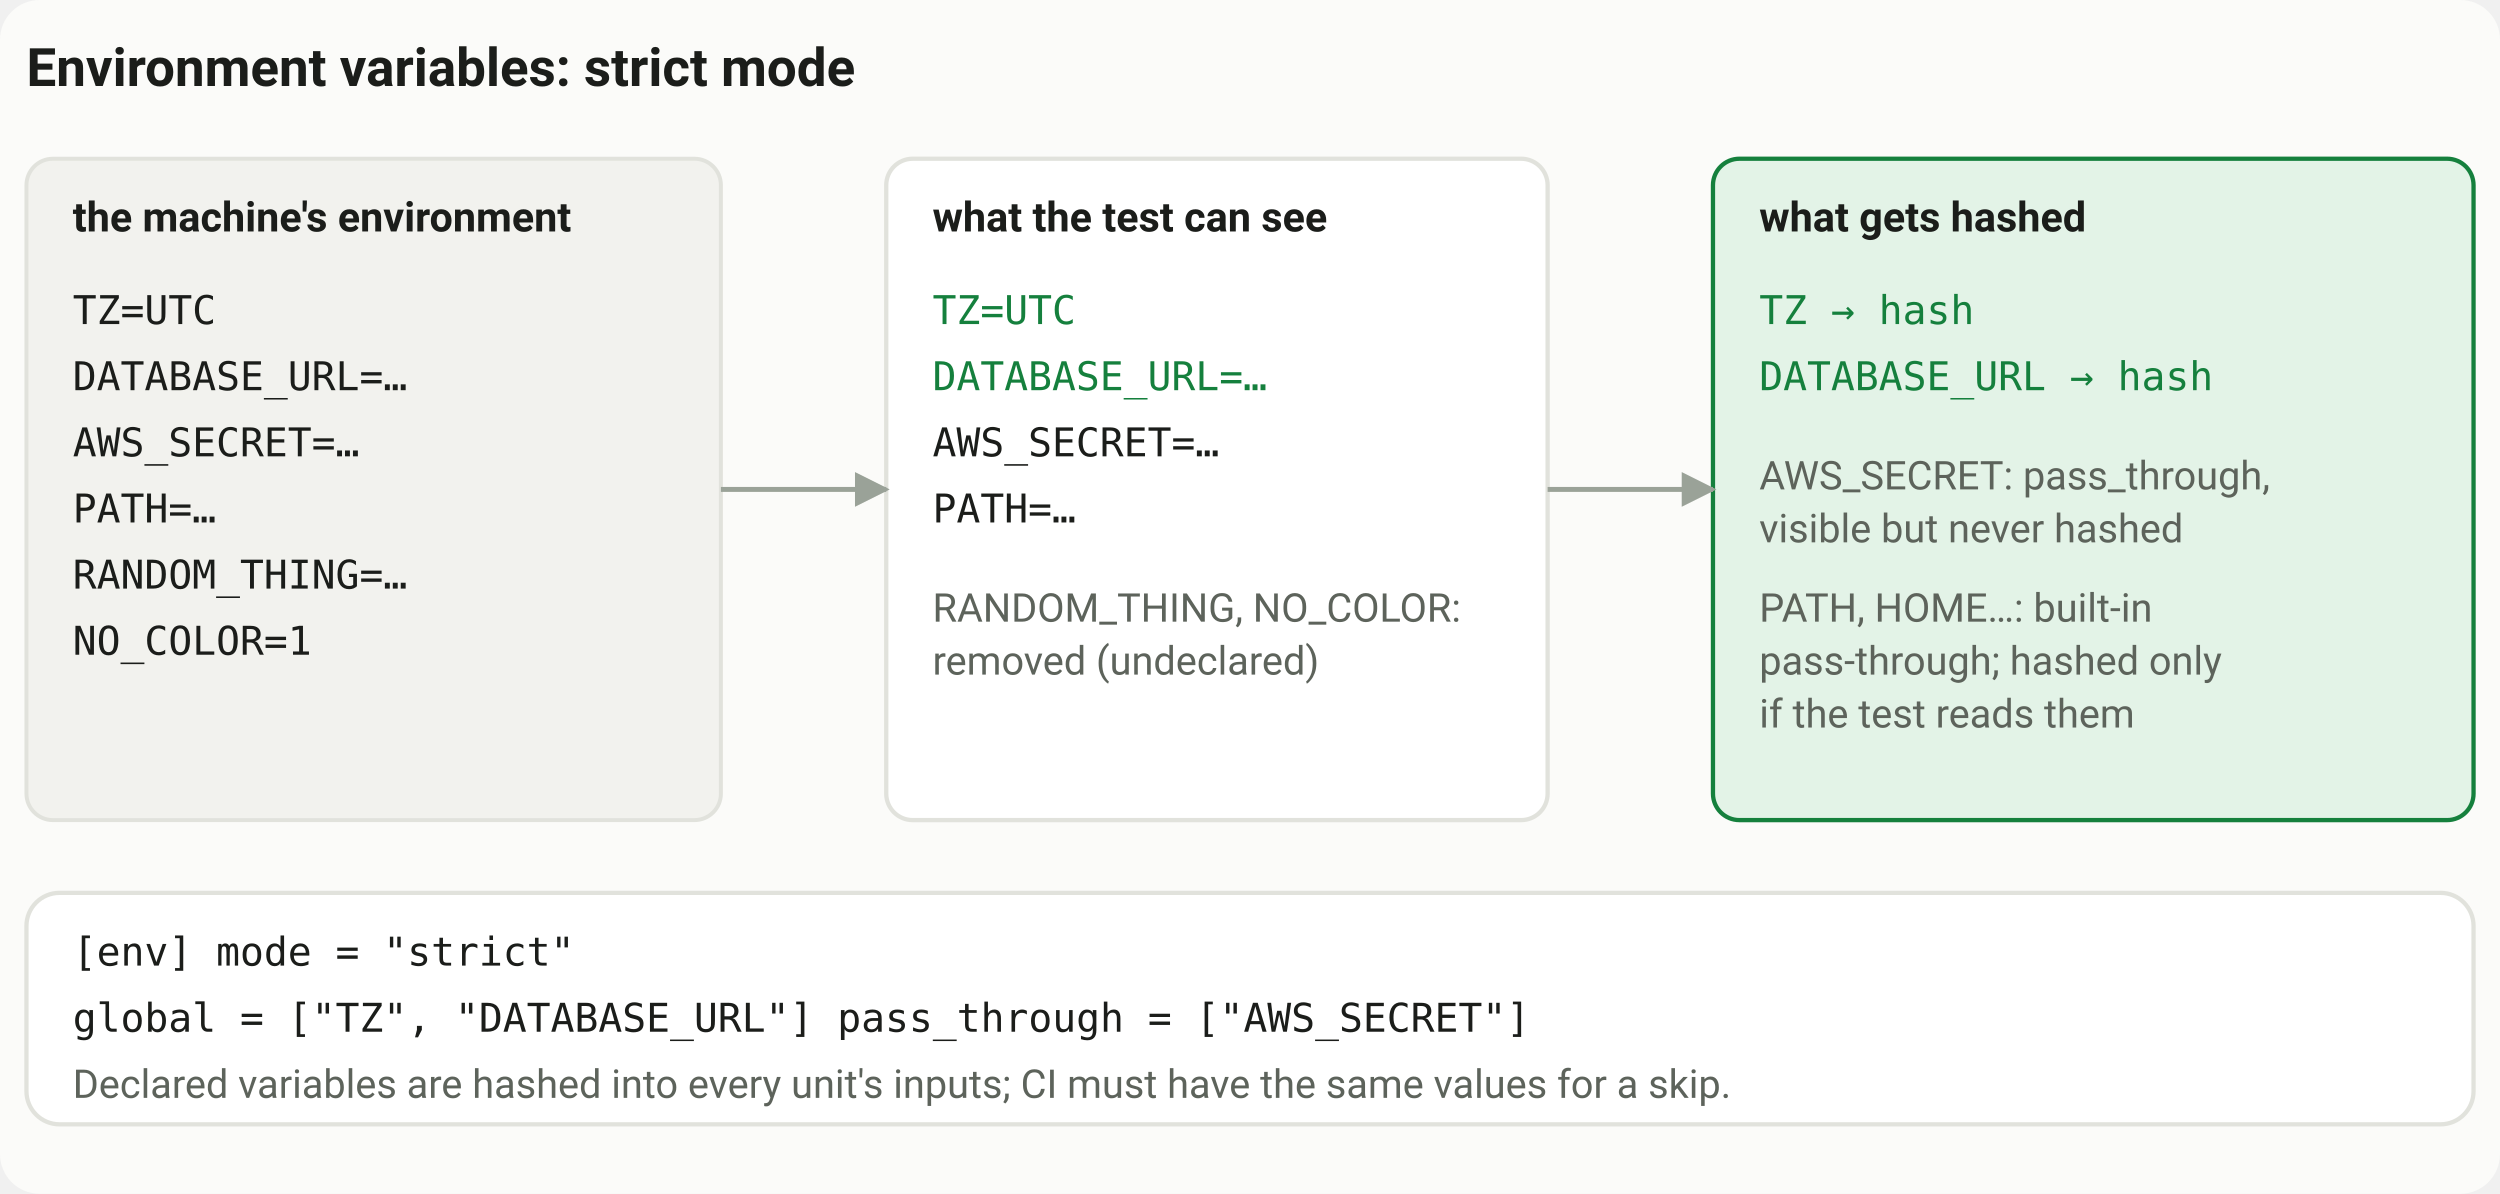
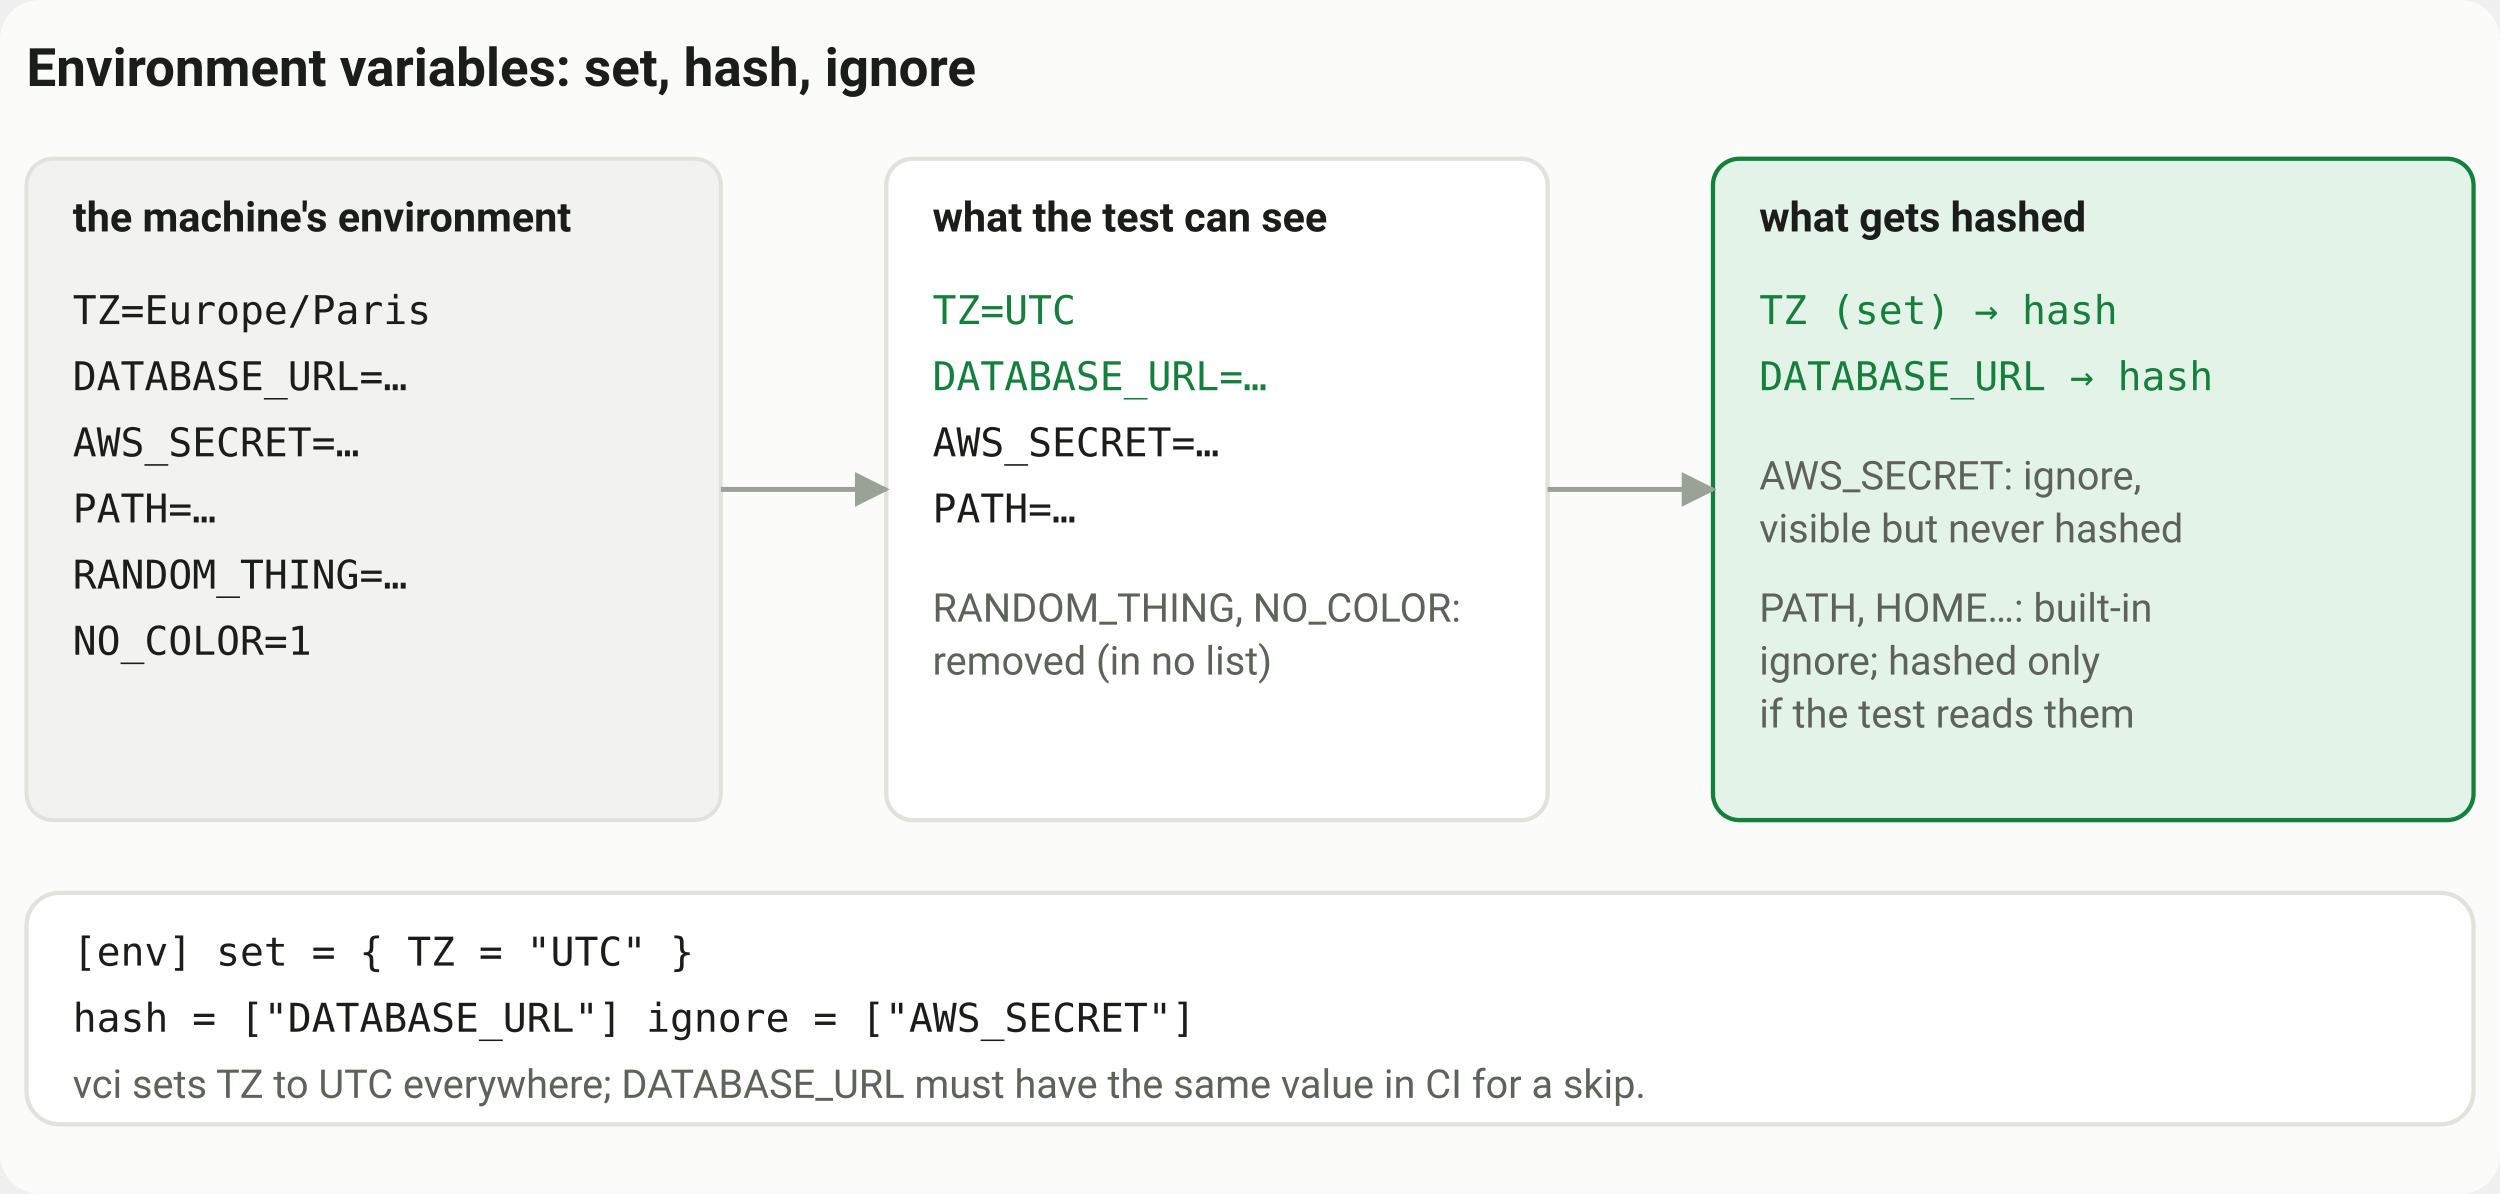
- <svg xmlns="http://www.w3.org/2000/svg" viewBox="-8 -8 756 361" font-family="ui-sans-serif,system-ui,-apple-system,Segoe UI,Roboto,sans-serif" font-size="13" role="img" aria-label="In strict mode only declared and pass-through variables reach tests; declared ones are hashed">
+ <svg xmlns="http://www.w3.org/2000/svg" viewBox="-8 -8 756 361" font-family="ui-sans-serif,system-ui,-apple-system,Segoe UI,Roboto,sans-serif" font-size="13" role="img" aria-label="Only the variables vci.toml and the built-in lists name reach tests; set and hash ones are hashed">
  <style>.t{fill:#1b1d1a}.m{fill:#5d635b}.a{fill:#15803d}.w{fill:#b45309}.box{fill:#ffffff;stroke:#e1e2dc;stroke-width:1.3}.boxa{fill:#e3f3e7;stroke:#15803d;stroke-width:1.3}.boxw{fill:#fdf0dc;stroke:#b45309;stroke-width:1.3}.boxg{fill:#f2f2ee;stroke:#e1e2dc;stroke-width:1.2}.ln{stroke:#9aa298;stroke-width:1.5;fill:none}.lna{stroke:#15803d;stroke-width:1.8;fill:none}.lnw{stroke:#b45309;stroke-width:1.8;fill:none}.dash{stroke-dasharray:5 4}.mono{font-family:ui-monospace,SFMono-Regular,Menlo,Consolas,monospace}@media(prefers-color-scheme:dark){.t{fill:#e6e9e4}.m{fill:#9aa298}.a{fill:#4ade80}.w{fill:#fbbf63}.box{fill:#151918;stroke:#262b29}.boxa{fill:#12281a;stroke:#4ade80}.boxw{fill:#2b2010;stroke:#fbbf63}.boxg{fill:#0a0c0b;stroke:#262b29}.ln{stroke:#5d635b}.lna{stroke:#4ade80}.lnw{stroke:#fbbf63}}.bg{fill:#fbfbf9}@media(prefers-color-scheme:dark){.bg{fill:#0e1110}}</style>
  <defs>
    <marker id="ar" viewBox="0 0 10 10" refX="9" refY="5" markerWidth="7" markerHeight="7" orient="auto-start-reverse">
      <path d="M0 0L10 5L0 10z" fill="#9aa298" />
    </marker>
    <marker id="ara" viewBox="0 0 10 10" refX="9" refY="5" markerWidth="7" markerHeight="7" orient="auto-start-reverse">
      <path d="M0 0L10 5L0 10z" fill="#15803d" />
    </marker>
    <marker id="arw" viewBox="0 0 10 10" refX="9" refY="5" markerWidth="7" markerHeight="7" orient="auto-start-reverse">
      <path d="M0 0L10 5L0 10z" fill="#b45309" />
    </marker>
  </defs>
  <rect class="bg" x="-8" y="-8" width="756" height="361" rx="12" />
-   <text class="t" x="0" y="18" font-size="16" font-weight="650">Environment variables: strict mode</text>
+   <text class="t" x="0" y="18" font-size="16" font-weight="650">Environment variables: set, hash, ignore</text>
  <rect class="boxg" x="0" y="40" width="210" height="200" rx="8" />
  <text class="t" x="14" y="62" font-weight="600" font-size="12.5">the machine's environment</text>
-   <text class="mono t" x="14" y="90" font-size="12">TZ=UTC</text>
+   <text class="mono t" x="14" y="90" font-size="12">TZ=Europe/Paris</text>
  <text class="mono t" x="14" y="110" font-size="12">DATABASE_URL=…</text>
  <text class="mono t" x="14" y="130" font-size="12">AWS_SECRET=…</text>
  <text class="mono t" x="14" y="150" font-size="12">PATH=…</text>
  <text class="mono t" x="14" y="170" font-size="12">RANDOM_THING=…</text>
  <text class="mono t" x="14" y="190" font-size="12">NO_COLOR=1</text>
  <rect class="box" x="260" y="40" width="200" height="200" rx="8" />
  <text class="t" x="274" y="62" font-weight="600" font-size="12.5">what the test can see</text>
  <text class="mono a" x="274" y="90" font-size="12">TZ=UTC</text>
  <text class="mono a" x="274" y="110" font-size="12">DATABASE_URL=…</text>
  <text class="mono t" x="274" y="130" font-size="12">AWS_SECRET=…</text>
  <text class="mono t" x="274" y="150" font-size="12">PATH=…</text>
  <text class="m" x="274" y="180" font-size="12">RANDOM_THING, NO_COLOR:</text>
-   <text class="m" x="274" y="196" font-size="12">removed (undeclared)</text>
+   <text class="m" x="274" y="196" font-size="12">removed (in no list)</text>
  <rect class="boxa" x="510" y="40" width="230" height="200" rx="8" />
  <text class="t" x="524" y="62" font-weight="600" font-size="12.5">what gets hashed</text>
-   <text class="mono a" x="524" y="90" font-size="12">TZ        → hash</text>
+   <text class="mono a" x="524" y="90" font-size="12">TZ (set)  → hash</text>
  <text class="mono a" x="524" y="110" font-size="12">DATABASE_URL → hash</text>
-   <text class="m" x="524" y="140" font-size="12">AWS_SECRET: pass_through,</text>
+   <text class="m" x="524" y="140" font-size="12">AWS_SECRET: ignore,</text>
  <text class="m" x="524" y="156" font-size="12">visible but never hashed</text>
  <text class="m" x="524" y="180" font-size="12">PATH, HOME…: built-in</text>
-   <text class="m" x="524" y="196" font-size="12">pass-through; hashed only</text>
+   <text class="m" x="524" y="196" font-size="12">ignore; hashed only</text>
  <text class="m" x="524" y="212" font-size="12">if the test reads them</text>
  <path class="ln" d="M210 140 L260 140" marker-end="url(#ar)" />
  <path class="ln" d="M460 140 L510 140" marker-end="url(#ar)" />
  <rect class="box" x="0" y="262" width="740" height="70" rx="10" />
-   <text class="mono t" x="14" y="284" font-size="12">[env]  mode = "strict"</text>
-   <text class="mono t" x="14" y="304" font-size="12">global = ["TZ", "DATABASE_URL"]      pass_through = ["AWS_SECRET"]</text>
-   <text class="m" x="14" y="324" font-size="12">Declared variables are hashed into every unit's inputs; CI must have the same values for a skip.</text>
+   <text class="mono t" x="14" y="284" font-size="12">[env]  set = { TZ = "UTC" }</text>
+   <text class="mono t" x="14" y="304" font-size="12">hash = ["DATABASE_URL"]      ignore = ["AWS_SECRET"]</text>
+   <text class="m" x="14" y="324" font-size="12">vci sets TZ to UTC everywhere; DATABASE_URL must have the same value in CI for a skip.</text>
</svg>
